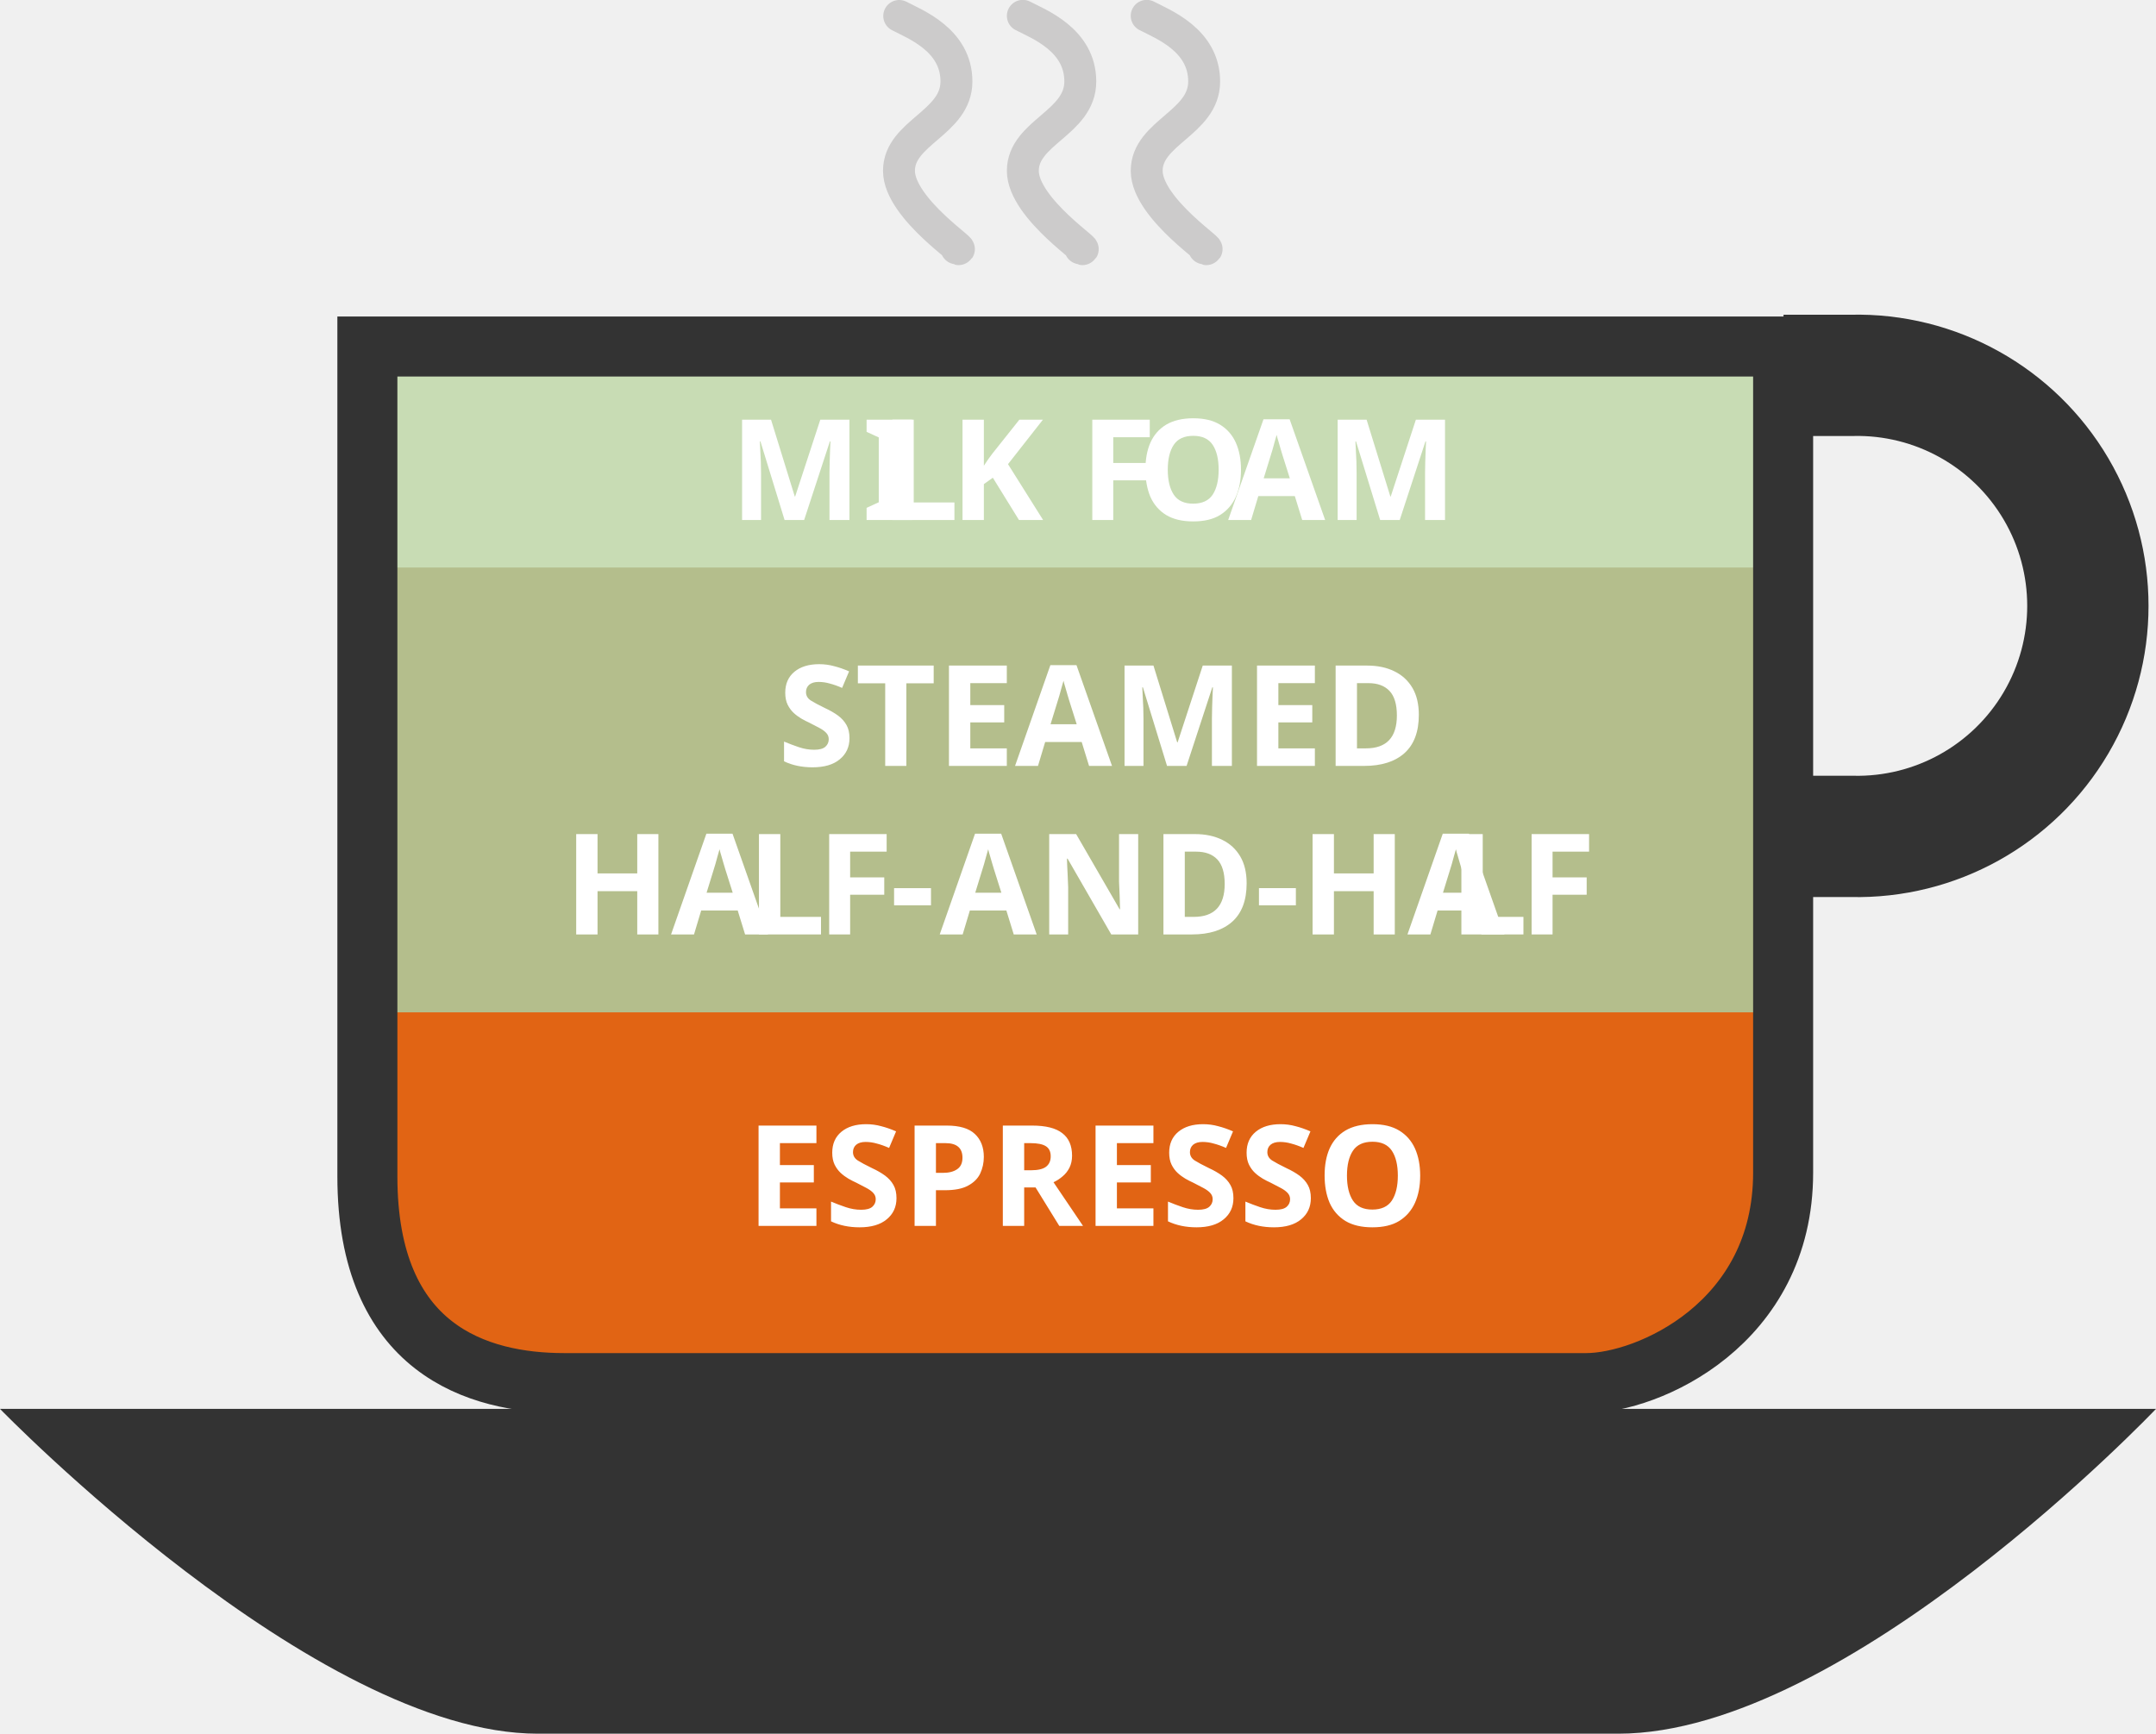
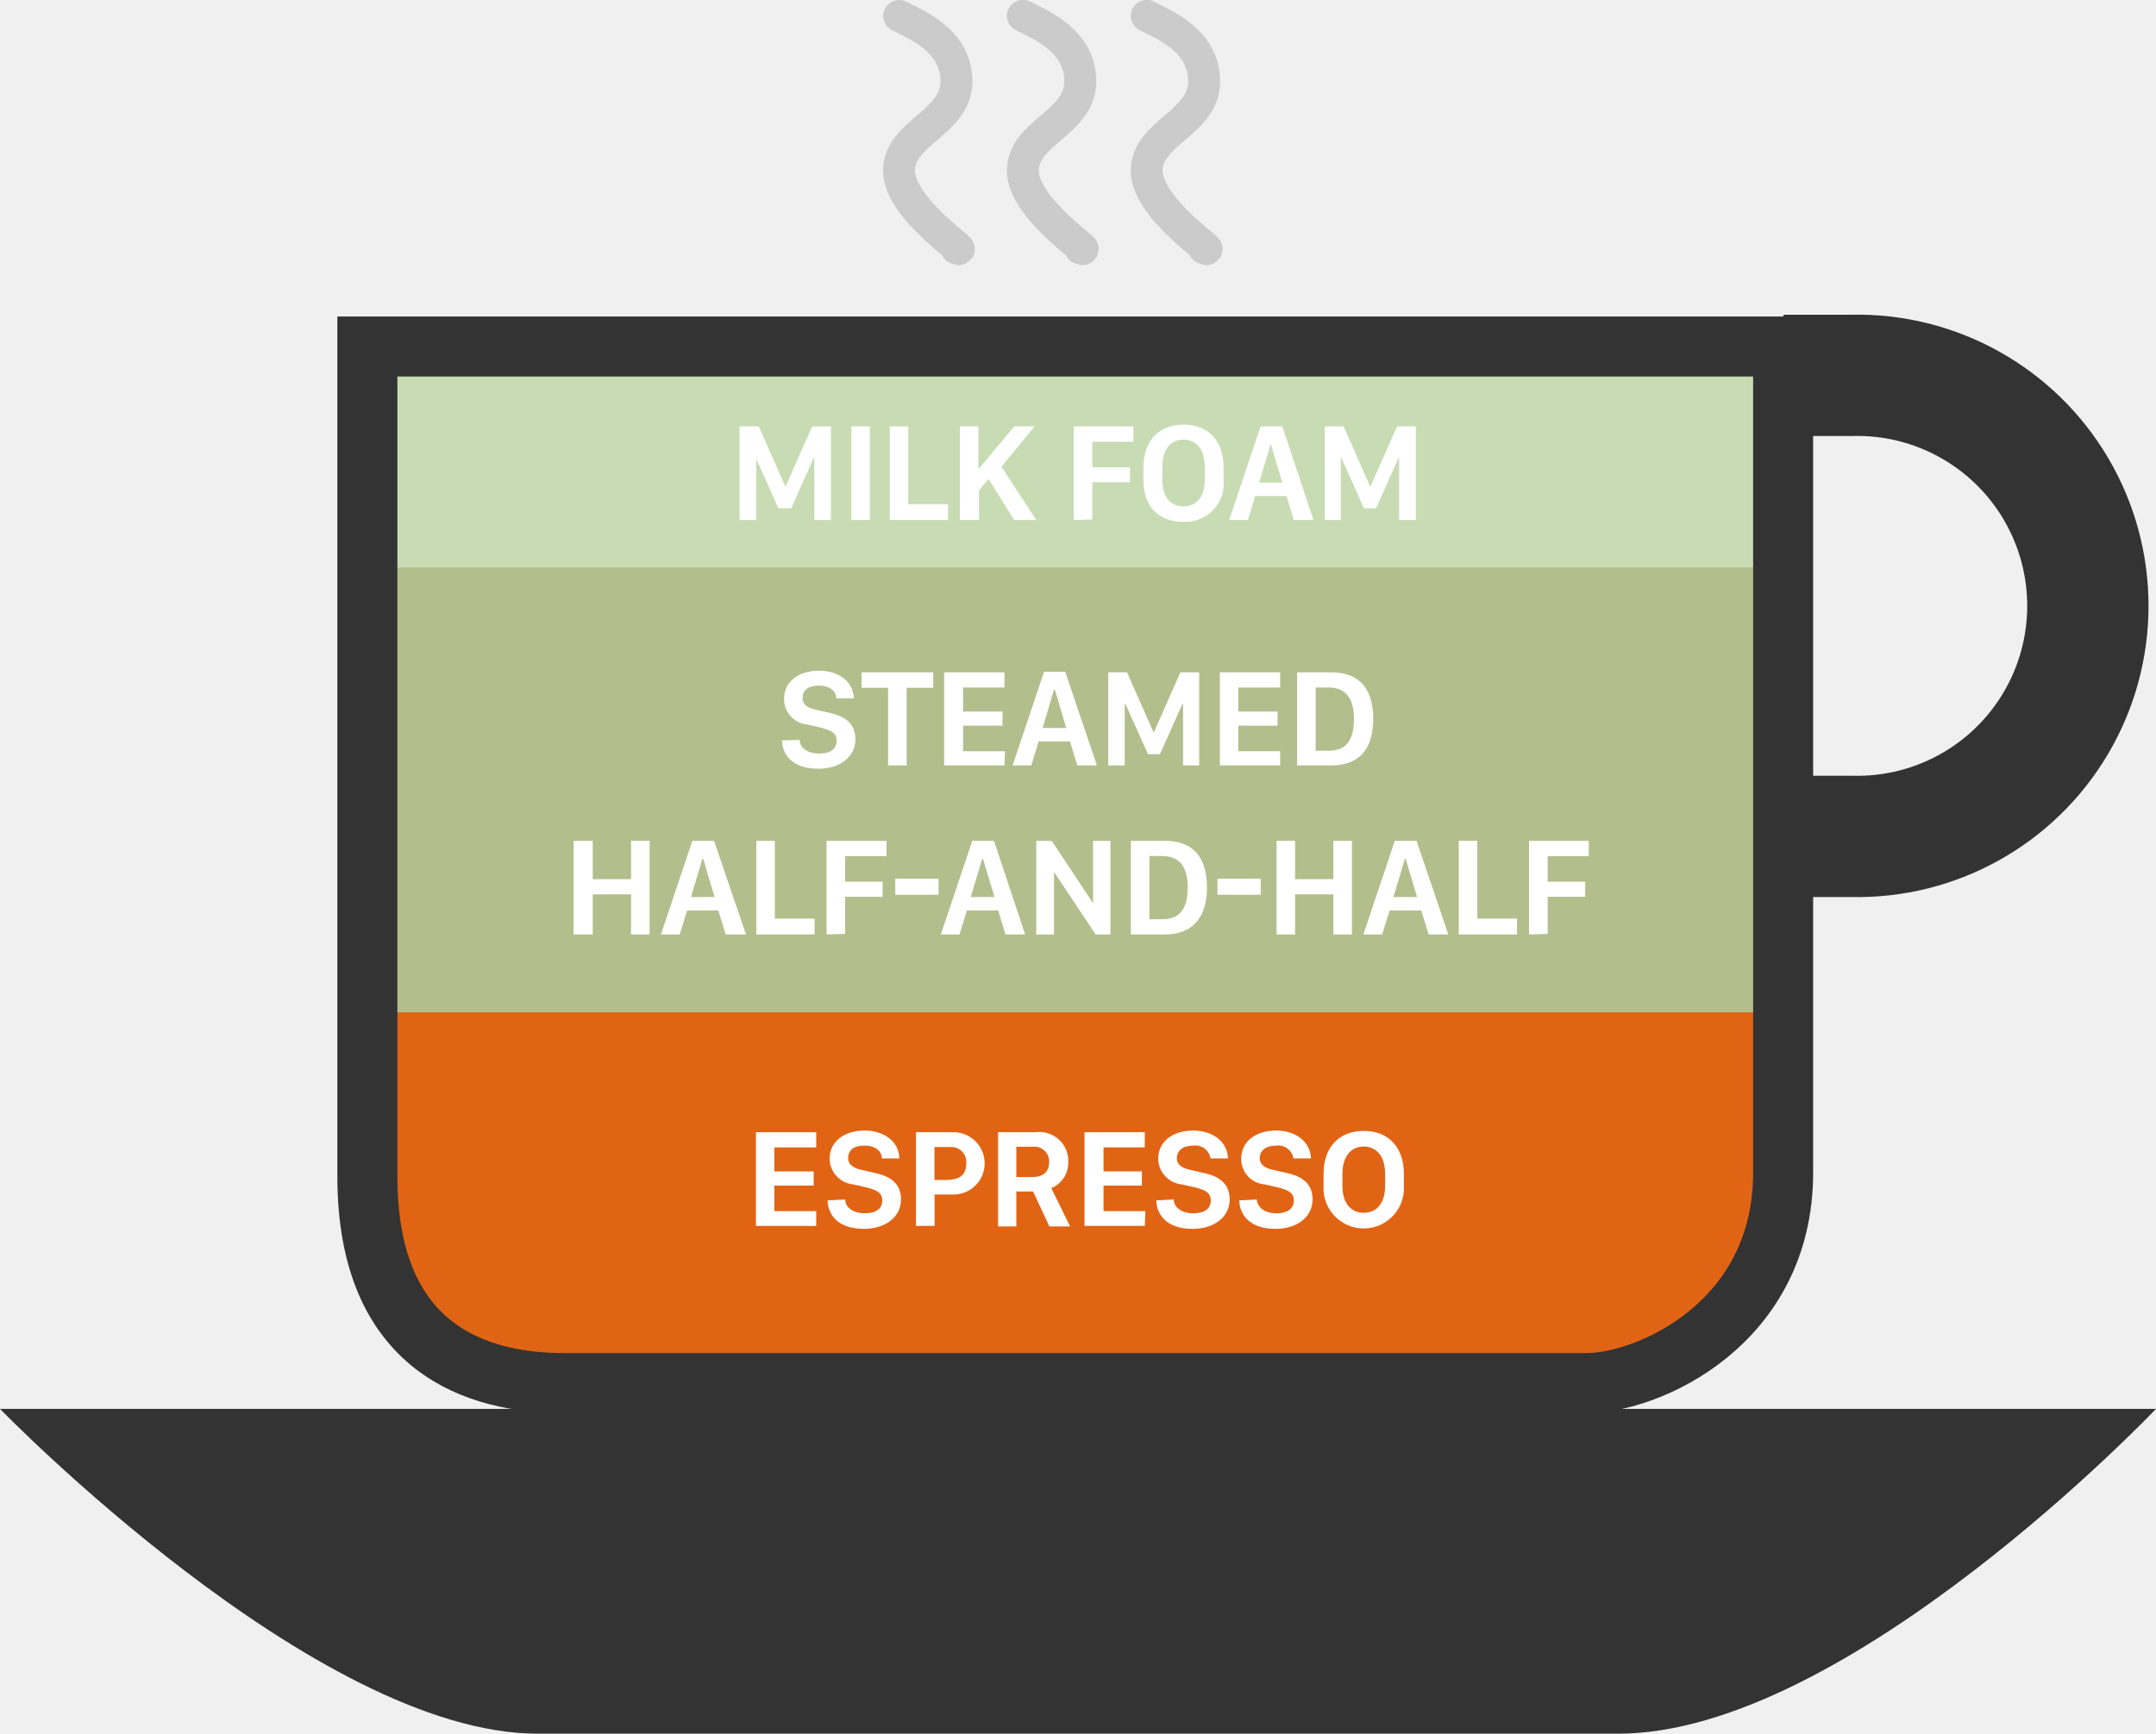
<svg xmlns="http://www.w3.org/2000/svg" width="168.84" height="135.8" viewBox="0 0 168.84 135.8">
  <defs>
-     <style>.a{fill:#c8dcb4;}.b{fill:#b4be8c;}.c{font-size:11px;fill:#fff;font-family:SFCompactDisplay-Semibold, SF Compact Display;font-weight:600;}.d{letter-spacing:0em;}.e{letter-spacing:-0.03em;}.f{letter-spacing:-0.01em;}.g{fill:#e16414;}.h{fill:#333;}.i,.j,.k{fill:none;}.i,.j{stroke:#333;}.i{stroke-width:4.7px;}.j{stroke-width:9.5px;}.k{stroke:#cccbcb;stroke-linecap:round;stroke-width:2.5px;}</style>
+     <style>.a{fill:#c8dcb4;}.b{fill:#b4be8c;}.c{fill:#fff;}.d{fill:#e16414;}.e{fill:#333;}.f,.g,.h{fill:none;}.f,.g{stroke:#333;}.f{stroke-width:4.7px;}.g{stroke-width:9.5px;}.h{stroke:#cccbcb;stroke-linecap:round;stroke-width:2.5px;}</style>
  </defs>
  <rect class="a" x="30.21" y="28.72" width="108.42" height="25.28" />
  <rect class="b" x="30.21" y="44.45" width="108.42" height="35.13" />
-   <text class="c" transform="translate(60.9 59.99)">STEAMED<tspan x="-16.76" y="13.2">HA</tspan>
-     <tspan class="d" x="-2.45" y="13.2">L</tspan>
-     <tspan x="3.05" y="13.2">F</tspan>
-     <tspan class="e" x="8.79" y="13.2">-</tspan>
-     <tspan x="12.69" y="13.2">AND-HA</tspan>
-     <tspan class="d" x="52.56" y="13.2">L</tspan>
-     <tspan x="58.06" y="13.2">F</tspan>
-   </text>
-   <text class="c" transform="translate(57.13 40.73)">MI<tspan class="d" x="11.77" y="0">L</tspan>
-     <tspan x="17.26" y="0">K F</tspan>
-     <tspan class="f" x="31.93" y="0">O</tspan>
-     <tspan x="39.05" y="0">AM</tspan>
-   </text>
-   <polygon class="g" points="129.48 106.7 35.81 106.7 30.21 99.72 30.21 79.29 138.63 79.29 138.63 96.49 129.48 106.7" />
-   <text class="c" transform="translate(58.42 96.02)">ESPRESSO</text>
-   <path class="h" d="M131.31,138.84H46.69c-17.42,0-42.11-25.44-42.11-25.44H173.42S149.25,138.84,131.31,138.84Z" transform="translate(-4.58 -3.05)" />
-   <path class="i" d="M33.35,95.19v-65H144.22V94.9c0,11.85-10.6,16.48-15.41,16.48H48.75C42,111.38,33.35,108.77,33.35,95.19Z" transform="translate(-4.58 -3.05)" />
-   <path class="j" d="M144,68.56h5.6a18.06,18.06,0,1,0,0-36.11h-5.35" transform="translate(-4.58 -3.05)" />
-   <path class="k" d="M79.48,22.5c1.32.61-4.5-3.05-4.5-6.07s4.5-3.74,4.5-7S76.21,4.94,75,4.3" transform="translate(-4.58 -3.05)" />
-   <path class="k" d="M89.18,22.5c1.31.61-4.5-3.05-4.5-6.07s4.5-3.74,4.5-7-3.27-4.5-4.5-5.14" transform="translate(-4.58 -3.05)" />
-   <path class="k" d="M98.88,22.5c1.31.61-4.5-3.05-4.5-6.07s4.5-3.74,4.5-7-3.28-4.5-4.5-5.14" transform="translate(-4.58 -3.05)" />
+   <path class="c" d="M67.2,61c0,.57.56,1.07,1.52,1.07s1.38-.41,1.38-1-.37-.78-1.13-1l-1.13-.27a2,2,0,0,1-1.86-2c0-1.43,1.23-2.22,2.74-2.22s2.7.86,2.72,2.17H70.07c0-.54-.48-1-1.36-1s-1.28.37-1.28,1c0,.44.35.74,1,.88l1.14.26c1.08.24,2,.76,2,2.07s-1.14,2.3-2.91,2.3c-2.13,0-2.82-1.2-2.84-2.22Z" transform="translate(-4.58 -3.05)" />
+   <path class="c" d="M74.13,63V56.92H72.05V55.71h5.61v1.21H75.58V63Z" transform="translate(-4.58 -3.05)" />
+   <path class="c" d="M83.24,63H78.52V55.71h4.72V56.9H80v1.88h3.09v1.11H80v2h3.28Z" transform="translate(-4.58 -3.05)" />
+   <path class="c" d="M83.88,63l2.46-7.33H88L90.48,63H88.94l-.57-1.88H85.92L85.34,63Zm3.24-5.93-.89,3h1.85l-.89-3Z" transform="translate(-4.58 -3.05)" />
+   <path class="c" d="M91.37,63V55.71h1.47l2.09,4.73h0l2.09-4.73h1.47V63H97.23V58.2h-.06l-1.75,3.92h-.94L92.72,58.2h-.06V63Z" transform="translate(-4.58 -3.05)" />
+   <path class="c" d="M104.83,63h-4.72V55.71h4.72V56.9h-3.28v1.88h3.08v1.11h-3.08v2h3.28Z" transform="translate(-4.58 -3.05)" />
+   <path class="c" d="M108.84,55.71c2.23,0,3.28,1.33,3.28,3.65S111.05,63,108.84,63h-2.68V55.71Zm-1.23,6.14h1c1.22,0,2-.61,2-2.47,0-1.51-.53-2.48-2-2.48h-1Z" transform="translate(-4.58 -3.05)" />
+   <path class="c" d="M54,76.24V73.1H51v3.14H49.5V68.91H51v3H54v-3h1.45v7.33Z" transform="translate(-4.58 -3.05)" />
+   <path class="c" d="M56.34,76.24l2.46-7.33h1.7L63,76.24H61.41l-.58-1.88H58.39l-.58,1.88Zm3.25-5.93-.9,3h1.85l-.89-3Z" transform="translate(-4.58 -3.05)" />
+   <path class="c" d="M68.37,76.24H63.81V68.91h1.45V75h3.11Z" transform="translate(-4.58 -3.05)" />
+   <path class="c" d="M69.31,76.24V68.91H74v1.2H70.76v2H73.7v1.18H70.76v2.91Z" transform="translate(-4.58 -3.05)" />
+   <path class="c" d="M74.69,73.13V71.87h3.39v1.26Z" transform="translate(-4.58 -3.05)" />
+   <path class="c" d="M78.26,76.24l2.46-7.33h1.7l2.44,7.33H83.32l-.57-1.88H80.3l-.58,1.88Zm3.24-5.93-.9,3h1.86l-.9-3Z" transform="translate(-4.58 -3.05)" />
+   <path class="c" d="M85.73,76.24V68.91h1.21l3.24,4.88h0V68.91h1.36v7.33H90.38l-3.26-4.9h0v4.9Z" transform="translate(-4.58 -3.05)" />
+   <path class="c" d="M95.82,68.91c2.23,0,3.28,1.33,3.28,3.65S98,76.24,95.82,76.24H93.14V68.91Zm-1.23,6.14h1c1.21,0,2-.61,2-2.47,0-1.51-.52-2.48-2-2.48h-1Z" transform="translate(-4.58 -3.05)" />
+   <path class="c" d="M99.92,73.13V71.87h3.39v1.26Z" transform="translate(-4.58 -3.05)" />
+   <path class="c" d="M109,76.24V73.1H106v3.14h-1.45V68.91H106v3H109v-3h1.45v7.33Z" transform="translate(-4.58 -3.05)" />
+   <path class="c" d="M111.35,76.24l2.46-7.33h1.7L118,76.24h-1.54l-.58-1.88H113.4l-.58,1.88Zm3.25-5.93-.9,3h1.85l-.89-3Z" transform="translate(-4.58 -3.05)" />
+   <path class="c" d="M123.38,76.24h-4.56V68.91h1.45V75h3.11Z" transform="translate(-4.58 -3.05)" />
+   <path class="c" d="M124.32,76.24V68.91H129v1.2h-3.22v2h2.94v1.18h-2.94v2.91Z" transform="translate(-4.58 -3.05)" />
+   <path class="c" d="M62.5,43.78V36.45H64l2.09,4.73h0l2.1-4.73h1.46v7.33h-1.3V38.94h-.06l-1.75,3.92h-1l-1.75-3.92H63.8v4.84Z" transform="translate(-4.58 -3.05)" />
+   <path class="c" d="M71.25,43.78V36.45H72.7v7.33Z" transform="translate(-4.58 -3.05)" />
+   <path class="c" d="M78.82,43.78H74.26V36.45h1.45v6.09h3.11Z" transform="translate(-4.58 -3.05)" />
+   <path class="c" d="M83,39.61l2.73,4.17H84l-2-3.21-.75.86v2.35H79.75V36.45H81.2v3.28h.07L84,36.45h1.6Z" transform="translate(-4.58 -3.05)" />
+   <path class="c" d="M88.67,43.78V36.45h4.67v1.2H90.12v2h2.95v1.17H90.12v2.92Z" transform="translate(-4.58 -3.05)" />
+   <path class="c" d="M94.12,39.67c0-2.08,1.19-3.36,3.15-3.36s3.13,1.29,3.13,3.36v.94a3,3,0,0,1-3.15,3.31c-2,0-3.13-1.24-3.13-3.31Zm1.48.95c0,1.41.69,2.09,1.66,2.09s1.67-.68,1.67-2.09v-1c0-1.41-.7-2.14-1.67-2.14s-1.66.73-1.66,2.14Z" transform="translate(-4.58 -3.05)" />
+   <path class="c" d="M100.84,43.78l2.46-7.33H105l2.44,7.33H105.9l-.57-1.88h-2.45l-.58,1.88Zm3.24-5.93-.9,3H105l-.89-3Z" transform="translate(-4.58 -3.05)" />
+   <path class="c" d="M108.33,43.78V36.45h1.47l2.09,4.73h0l2.1-4.73h1.47v7.33h-1.31V38.94h-.06l-1.75,3.92h-.95l-1.75-3.92h-.06v4.84Z" transform="translate(-4.58 -3.05)" />
+   <polygon class="d" points="129.48 106.7 35.81 106.7 30.21 99.72 30.21 79.29 138.63 79.29 138.63 96.49 129.48 106.7" />
+   <path class="c" d="M68.5,99.07H63.78V91.73H68.5v1.19H65.22V94.8H68.3v1.11H65.22v2H68.5Z" transform="translate(-4.58 -3.05)" />
+   <path class="c" d="M70.77,97c0,.57.56,1.08,1.52,1.08s1.38-.41,1.38-1-.37-.78-1.13-1l-1.13-.26a2.05,2.05,0,0,1-1.86-2c0-1.43,1.23-2.22,2.74-2.22s2.7.86,2.72,2.18H73.64c0-.55-.48-1-1.36-1s-1.28.37-1.28,1c0,.44.35.74,1,.89l1.14.26c1.08.24,2,.76,2,2.07s-1.14,2.3-2.91,2.3c-2.13,0-2.82-1.21-2.84-2.23Z" transform="translate(-4.58 -3.05)" />
+   <path class="c" d="M79.25,91.73a2.44,2.44,0,1,1,0,4.88H77.77v2.46H76.31V91.73Zm-1.49,3.74h.87c1,0,1.62-.3,1.62-1.29A1.18,1.18,0,0,0,79,92.89H77.76Z" transform="translate(-4.58 -3.05)" />
+   <path class="c" d="M88.24,94.05a2.15,2.15,0,0,1-1.33,2.06l1.47,3H86.76l-1.28-2.74H84.17v2.74H82.74V91.73h2.93A2.27,2.27,0,0,1,88.24,94.05Zm-2.8,1.19c.82,0,1.3-.4,1.3-1.16a1.15,1.15,0,0,0-1.28-1.21H84.17v2.37Z" transform="translate(-4.58 -3.05)" />
+   <path class="c" d="M94.23,99.07H89.51V91.73h4.72v1.19H91V94.8H94v1.11H91v2h3.28Z" transform="translate(-4.58 -3.05)" />
+   <path class="c" d="M96.5,97c0,.57.56,1.08,1.52,1.08s1.38-.41,1.38-1-.37-.78-1.12-1l-1.14-.26a2.05,2.05,0,0,1-1.86-2c0-1.43,1.23-2.22,2.74-2.22s2.7.86,2.72,2.18H99.38a1.21,1.21,0,0,0-1.37-1c-.78,0-1.27.37-1.27,1,0,.44.34.74,1,.89l1.14.26c1.08.24,2,.76,2,2.07s-1.14,2.3-2.91,2.3c-2.12,0-2.82-1.21-2.84-2.23Z" transform="translate(-4.58 -3.05)" />
+   <path class="c" d="M103,97c.05.57.56,1.08,1.52,1.08s1.38-.41,1.38-1-.37-.78-1.13-1l-1.13-.26a2,2,0,0,1-1.86-2c0-1.43,1.22-2.22,2.73-2.22s2.7.86,2.73,2.18h-1.37a1.2,1.2,0,0,0-1.36-1c-.78,0-1.28.37-1.28,1,0,.44.34.74,1,.89l1.14.26c1.09.24,2,.76,2,2.07s-1.14,2.3-2.9,2.3c-2.13,0-2.82-1.21-2.84-2.23Z" transform="translate(-4.58 -3.05)" />
+   <path class="c" d="M108.23,95c0-2.09,1.2-3.37,3.15-3.37s3.14,1.29,3.14,3.37v.94a3.15,3.15,0,1,1-6.29,0Zm1.48.94c0,1.41.7,2.1,1.67,2.1s1.67-.69,1.67-2.1V95c0-1.42-.7-2.15-1.67-2.15s-1.67.73-1.67,2.15Z" transform="translate(-4.58 -3.05)" />
+   <path class="e" d="M131.31,138.84H46.69c-17.42,0-42.11-25.44-42.11-25.44H173.42S149.25,138.84,131.31,138.84Z" transform="translate(-4.58 -3.05)" />
+   <path class="f" d="M33.35,95.19v-65H144.22V94.9c0,11.85-10.6,16.48-15.41,16.48H48.75C42,111.38,33.35,108.77,33.35,95.19Z" transform="translate(-4.58 -3.05)" />
+   <path class="g" d="M144,68.56h5.6a18.06,18.06,0,1,0,0-36.11h-5.35" transform="translate(-4.58 -3.05)" />
+   <path class="h" d="M79.48,22.5c1.32.61-4.5-3.05-4.5-6.07s4.5-3.74,4.5-7S76.21,4.94,75,4.3" transform="translate(-4.58 -3.05)" />
+   <path class="h" d="M89.18,22.5c1.31.61-4.5-3.05-4.5-6.07s4.5-3.74,4.5-7-3.27-4.5-4.5-5.14" transform="translate(-4.58 -3.05)" />
+   <path class="h" d="M98.88,22.5c1.31.61-4.5-3.05-4.5-6.07s4.5-3.74,4.5-7-3.28-4.5-4.5-5.14" transform="translate(-4.58 -3.05)" />
</svg>
